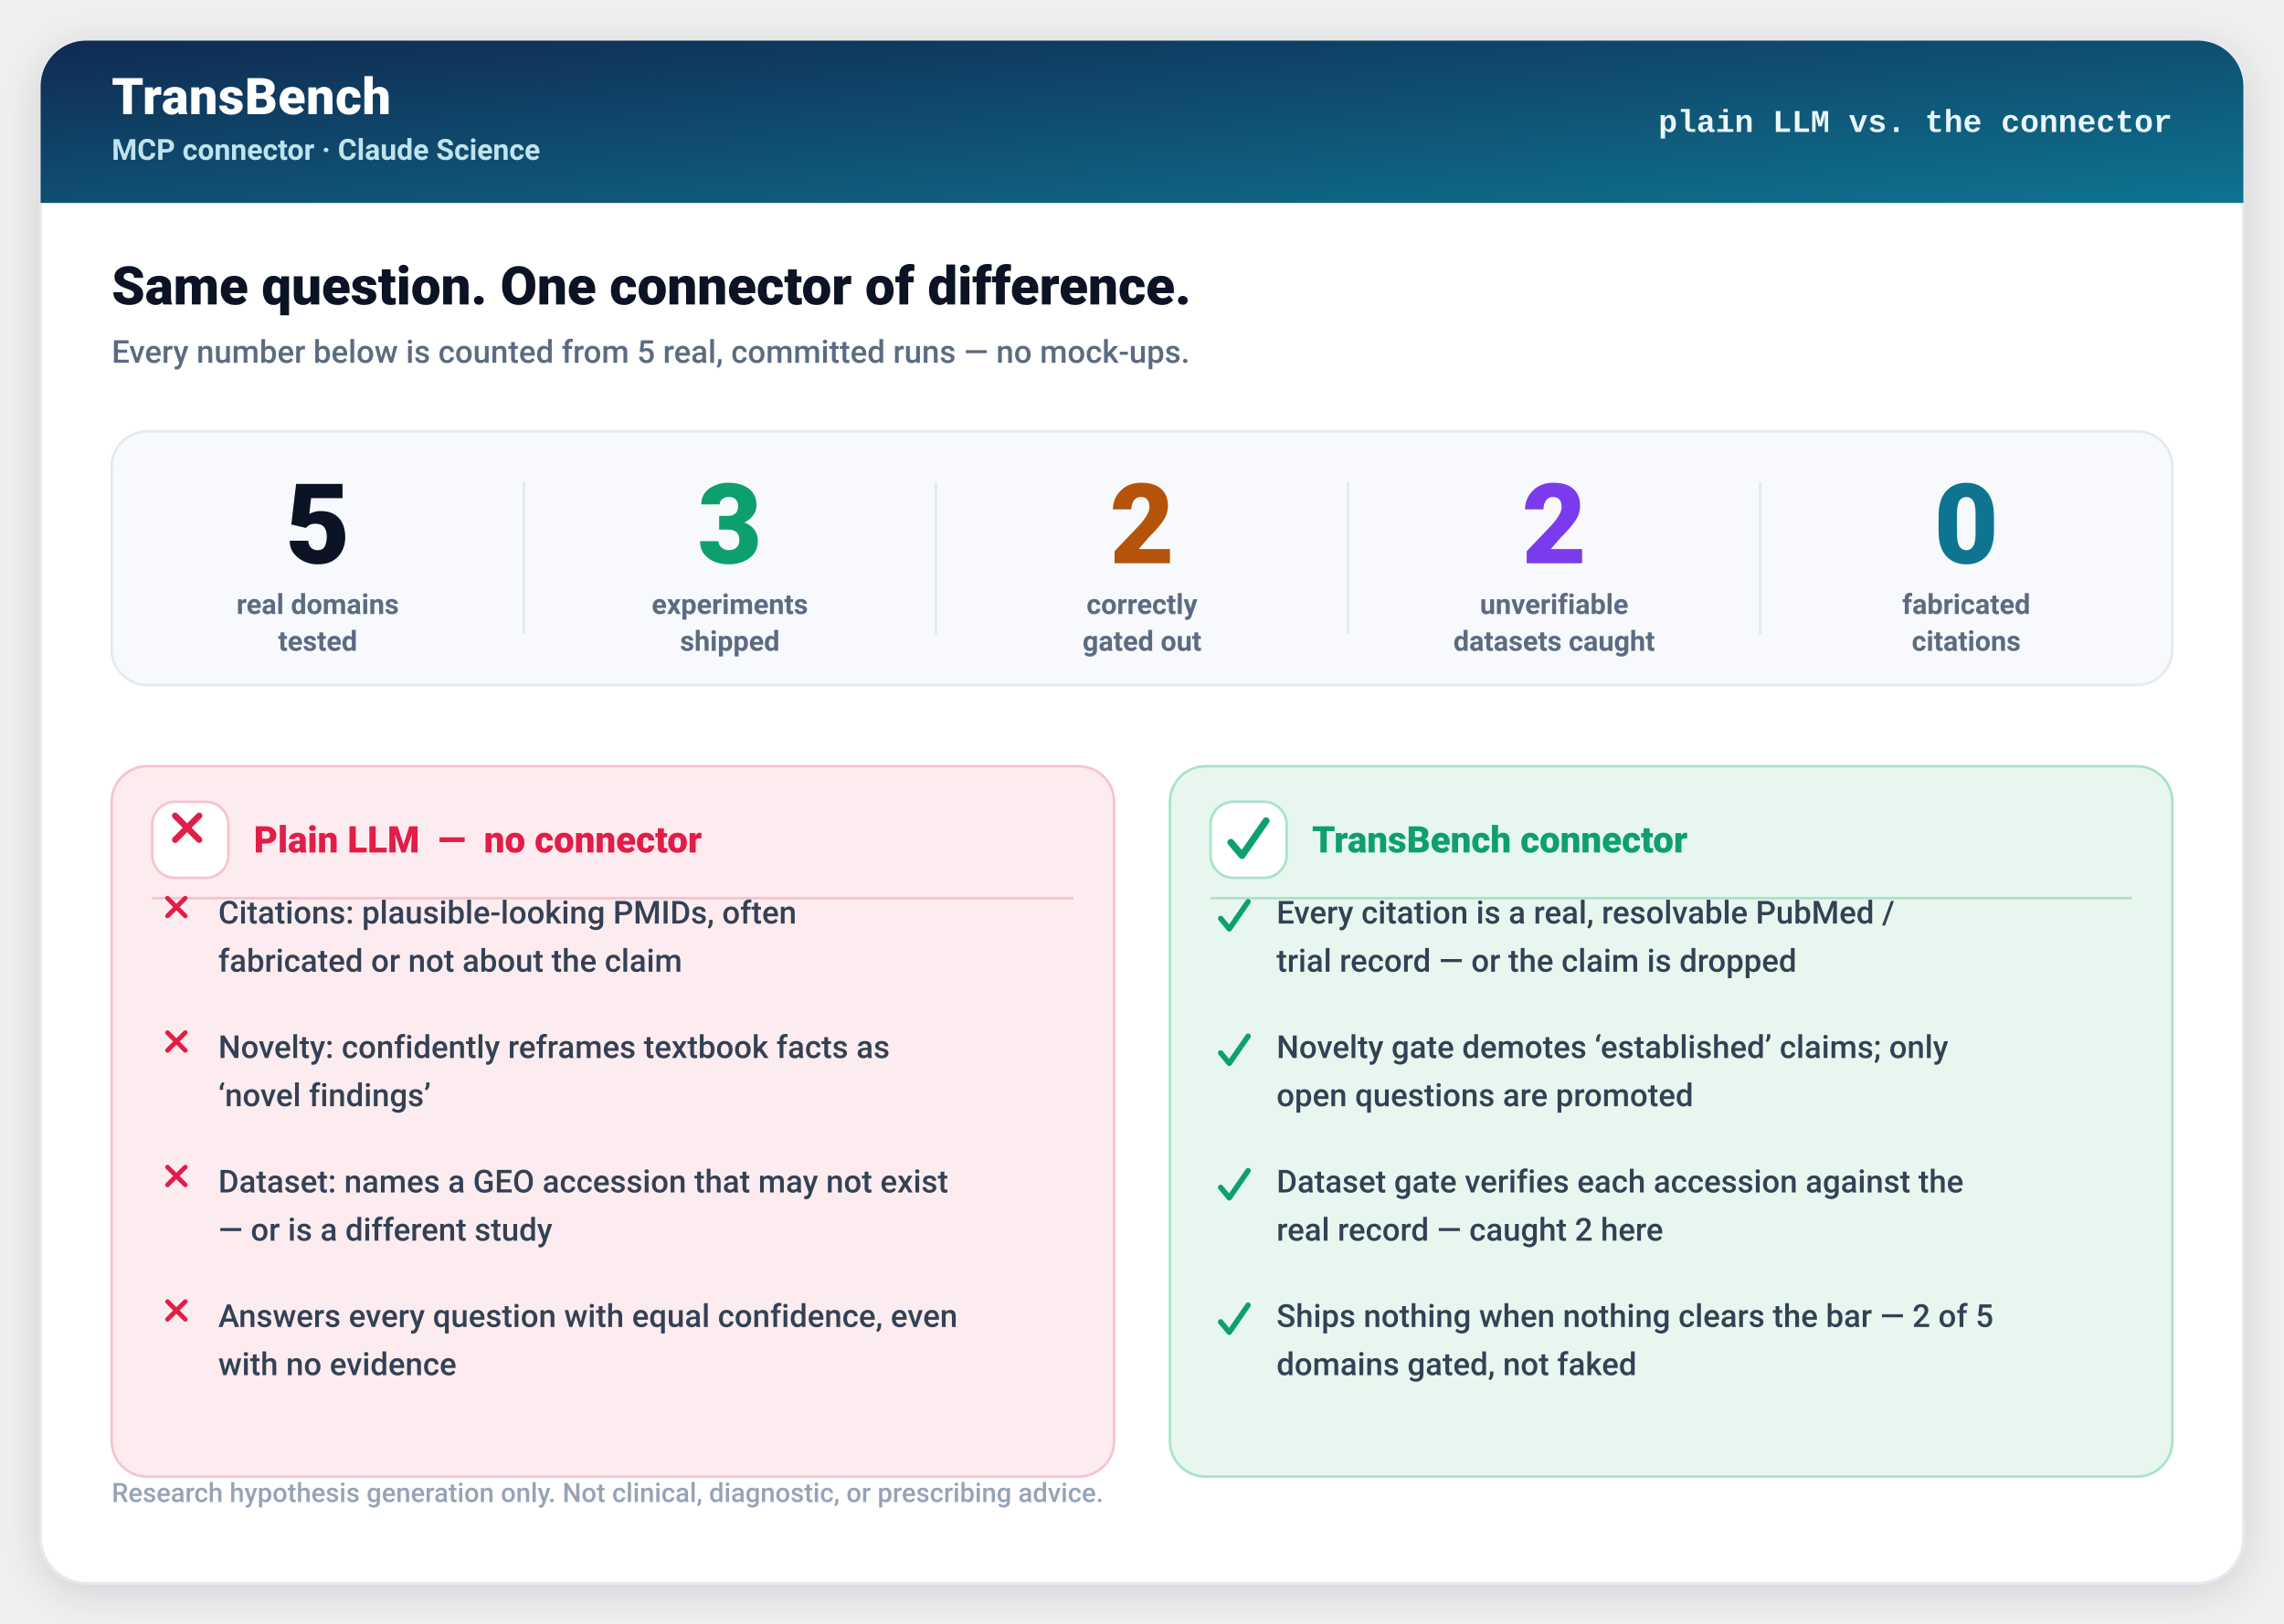
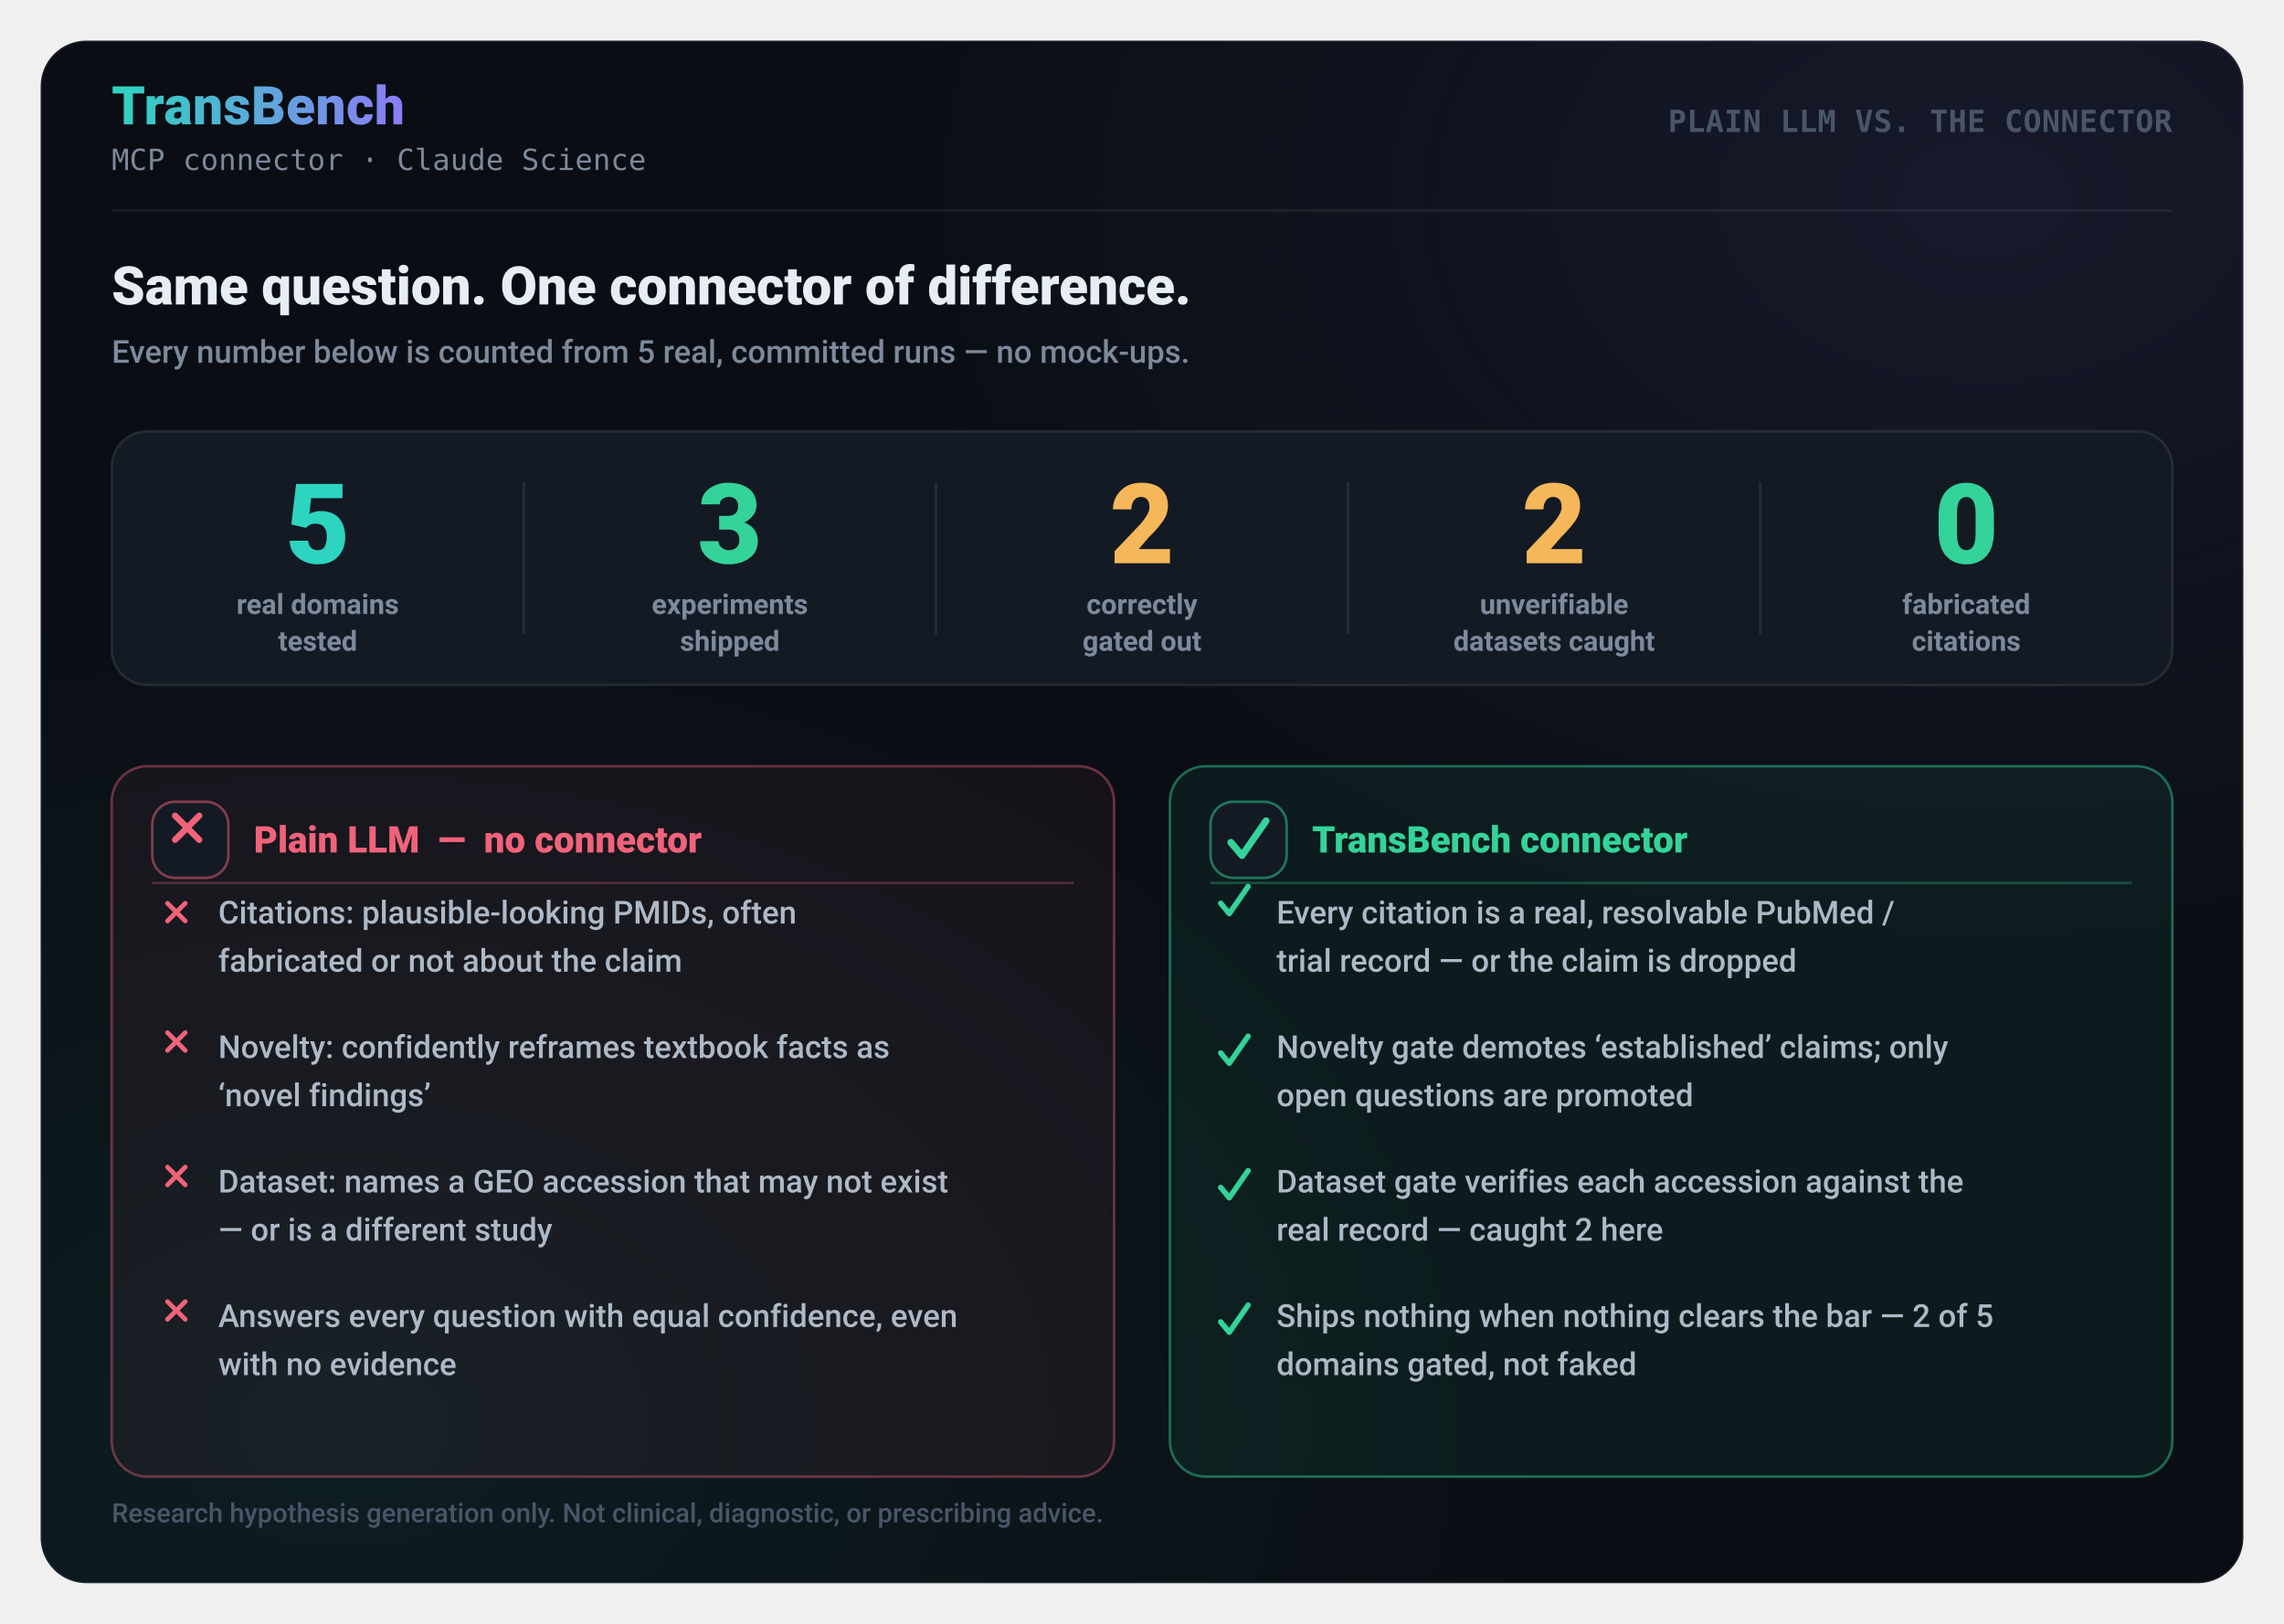
<svg xmlns="http://www.w3.org/2000/svg" width="900" height="640" viewBox="0 0 900 640" role="img" aria-label="Plain LLM vs the TransBench connector, quantified on 5 real captured runs: 5 domains, 3 experiments shipped, 2 gated out, 2 unverifiable datasets caught, 0 fabricated citations.">
  <defs>
-     <linearGradient id="brand" x1="0" y1="0" x2="1" y2="1">
-       <stop offset="0" stop-color="#102a52" />
-       <stop offset="1" stop-color="#0e7490" />
+     <linearGradient id="brand" x1="0" y1="0" x2="1" y2="0">
+       <stop offset="0" stop-color="#2DD4BF" />
+       <stop offset="1" stop-color="#8B7DF6" />
    </linearGradient>
-     <filter id="shadow" x="-8%" y="-8%" width="116%" height="116%">
-       <feDropShadow dx="0" dy="3" stdDeviation="8" flood-color="#0b1324" flood-opacity="0.14" />
-     </filter>
+     <radialGradient id="glowT" cx="0.14" cy="0.9" r="0.55">
+       <stop offset="0" stop-color="#2DD4BF" stop-opacity="0.08" />
+       <stop offset="1" stop-color="#2DD4BF" stop-opacity="0" />
+     </radialGradient>
+     <radialGradient id="glowV" cx="0.88" cy="0.1" r="0.5">
+       <stop offset="0" stop-color="#8B7DF6" stop-opacity="0.10" />
+       <stop offset="1" stop-color="#8B7DF6" stop-opacity="0" />
+     </radialGradient>
+     <clipPath id="card">
+       <rect x="16" y="16" width="868" height="608" rx="18" />
+     </clipPath>
  </defs>
-   <rect x="16" y="16" width="868" height="608.0" rx="18" fill="#ffffff" stroke="#e4e9f1" filter="url(#shadow)" />
-   <path d="M16.0 34.0 a18 18 0 0 1 18 -18 h832.0 a18 18 0 0 1 18 18 v46.0 h-868.0 z" fill="url(#brand)" />
-   <text x="44" y="45.0" fill="#ffffff" font-family="-apple-system,BlinkMacSystemFont,'Segoe UI',Roboto,Helvetica,Arial,sans-serif" font-size="20" font-weight="800" letter-spacing="0.2">TransBench</text>
-   <text x="44" y="63.0" fill="#bfe3ee" font-family="-apple-system,BlinkMacSystemFont,'Segoe UI',Roboto,Helvetica,Arial,sans-serif" font-size="11.5" font-weight="600">MCP connector · Claude Science</text>
-   <text x="856" y="52.0" fill="#eaf6fb" font-family="ui-monospace,'SF Mono',Menlo,Consolas,'Liberation Mono',monospace" font-size="12.5" font-weight="600" text-anchor="end">plain LLM  vs.  the connector</text>
-   <text x="44.0" y="120.0" fill="#0b1324" font-family="-apple-system,BlinkMacSystemFont,'Segoe UI',Roboto,Helvetica,Arial,sans-serif" font-size="21" font-weight="800" text-anchor="start" xml:space="preserve">Same question. One connector of difference.</text>
-   <text x="44.0" y="143.0" fill="#5b6b82" font-family="-apple-system,BlinkMacSystemFont,'Segoe UI',Roboto,Helvetica,Arial,sans-serif" font-size="12.5" font-weight="500" text-anchor="start" xml:space="preserve">Every number below is counted from 5 real, committed runs — no mock-ups.</text>
-   <rect x="44.0" y="170.0" width="812.0" height="100.0" rx="14" fill="#f7f9fc" stroke="#e4e9f1" stroke-width="1" />
-   <text x="125.2" y="222.0" fill="#0b1324" font-family="-apple-system,BlinkMacSystemFont,'Segoe UI',Roboto,Helvetica,Arial,sans-serif" font-size="44" font-weight="800" text-anchor="middle" xml:space="preserve">5</text>
-   <text x="125.2" y="242.0" fill="#5b6b82" font-family="-apple-system,BlinkMacSystemFont,'Segoe UI',Roboto,Helvetica,Arial,sans-serif" font-size="11" font-weight="600" text-anchor="middle" xml:space="preserve">real domains</text>
-   <text x="125.2" y="256.5" fill="#5b6b82" font-family="-apple-system,BlinkMacSystemFont,'Segoe UI',Roboto,Helvetica,Arial,sans-serif" font-size="11" font-weight="600" text-anchor="middle" xml:space="preserve">tested</text>
-   <line x1="206.4" y1="190.0" x2="206.4" y2="250.0" stroke="#e4e9f1" stroke-width="1" />
-   <text x="287.6" y="222.0" fill="#0e9f6e" font-family="-apple-system,BlinkMacSystemFont,'Segoe UI',Roboto,Helvetica,Arial,sans-serif" font-size="44" font-weight="800" text-anchor="middle" xml:space="preserve">3</text>
-   <text x="287.6" y="242.0" fill="#5b6b82" font-family="-apple-system,BlinkMacSystemFont,'Segoe UI',Roboto,Helvetica,Arial,sans-serif" font-size="11" font-weight="600" text-anchor="middle" xml:space="preserve">experiments</text>
-   <text x="287.6" y="256.5" fill="#5b6b82" font-family="-apple-system,BlinkMacSystemFont,'Segoe UI',Roboto,Helvetica,Arial,sans-serif" font-size="11" font-weight="600" text-anchor="middle" xml:space="preserve">shipped</text>
-   <line x1="368.8" y1="190.0" x2="368.8" y2="250.0" stroke="#e4e9f1" stroke-width="1" />
-   <text x="450.0" y="222.0" fill="#b45309" font-family="-apple-system,BlinkMacSystemFont,'Segoe UI',Roboto,Helvetica,Arial,sans-serif" font-size="44" font-weight="800" text-anchor="middle" xml:space="preserve">2</text>
-   <text x="450.0" y="242.0" fill="#5b6b82" font-family="-apple-system,BlinkMacSystemFont,'Segoe UI',Roboto,Helvetica,Arial,sans-serif" font-size="11" font-weight="600" text-anchor="middle" xml:space="preserve">correctly</text>
-   <text x="450.0" y="256.5" fill="#5b6b82" font-family="-apple-system,BlinkMacSystemFont,'Segoe UI',Roboto,Helvetica,Arial,sans-serif" font-size="11" font-weight="600" text-anchor="middle" xml:space="preserve">gated out</text>
-   <line x1="531.2" y1="190.0" x2="531.2" y2="250.0" stroke="#e4e9f1" stroke-width="1" />
-   <text x="612.4" y="222.0" fill="#7c3aed" font-family="-apple-system,BlinkMacSystemFont,'Segoe UI',Roboto,Helvetica,Arial,sans-serif" font-size="44" font-weight="800" text-anchor="middle" xml:space="preserve">2</text>
-   <text x="612.4" y="242.0" fill="#5b6b82" font-family="-apple-system,BlinkMacSystemFont,'Segoe UI',Roboto,Helvetica,Arial,sans-serif" font-size="11" font-weight="600" text-anchor="middle" xml:space="preserve">unverifiable</text>
-   <text x="612.4" y="256.5" fill="#5b6b82" font-family="-apple-system,BlinkMacSystemFont,'Segoe UI',Roboto,Helvetica,Arial,sans-serif" font-size="11" font-weight="600" text-anchor="middle" xml:space="preserve">datasets caught</text>
-   <line x1="693.6" y1="190.0" x2="693.6" y2="250.0" stroke="#e4e9f1" stroke-width="1" />
-   <text x="774.8" y="222.0" fill="#0e7490" font-family="-apple-system,BlinkMacSystemFont,'Segoe UI',Roboto,Helvetica,Arial,sans-serif" font-size="44" font-weight="800" text-anchor="middle" xml:space="preserve">0</text>
-   <text x="774.8" y="242.0" fill="#5b6b82" font-family="-apple-system,BlinkMacSystemFont,'Segoe UI',Roboto,Helvetica,Arial,sans-serif" font-size="11" font-weight="600" text-anchor="middle" xml:space="preserve">fabricated</text>
-   <text x="774.8" y="256.5" fill="#5b6b82" font-family="-apple-system,BlinkMacSystemFont,'Segoe UI',Roboto,Helvetica,Arial,sans-serif" font-size="11" font-weight="600" text-anchor="middle" xml:space="preserve">citations</text>
-   <rect x="44.0" y="302.0" width="395.0" height="280.0" rx="14" fill="#fdecef" stroke="#f6c3ce" stroke-width="1" />
-   <rect x="60.0" y="316.0" width="30.0" height="30.0" rx="9" fill="#ffffff" stroke="#f6c3ce" stroke-width="1" />
-   <path d="M69.0 321.5 l9.5 9.5 M78.5 321.5 l-9.5 9.5" fill="none" stroke="#e11d48" stroke-width="2.47" stroke-linecap="round" />
-   <text x="100.0" y="336.0" fill="#e11d48" font-family="-apple-system,BlinkMacSystemFont,'Segoe UI',Roboto,Helvetica,Arial,sans-serif" font-size="14.5" font-weight="800" text-anchor="start" xml:space="preserve">Plain LLM  —  no connector</text>
-   <line x1="60.0" y1="354.0" x2="423.0" y2="354.0" stroke="#f6c3ce" stroke-width="1" />
-   <path d="M66.0 354.0 l7.0 7.0 M73.0 354.0 l-7.0 7.0" fill="none" stroke="#e11d48" stroke-width="1.82" stroke-linecap="round" />
-   <text x="86.0" y="364.0" fill="#334155" font-family="-apple-system,BlinkMacSystemFont,'Segoe UI',Roboto,Helvetica,Arial,sans-serif" font-size="12.5" font-weight="500" text-anchor="start" xml:space="preserve">Citations: plausible-looking PMIDs, often</text>
-   <text x="86.0" y="383.0" fill="#334155" font-family="-apple-system,BlinkMacSystemFont,'Segoe UI',Roboto,Helvetica,Arial,sans-serif" font-size="12.5" font-weight="500" text-anchor="start" xml:space="preserve">fabricated or not about the claim</text>
-   <path d="M66.0 407.0 l7.0 7.0 M73.0 407.0 l-7.0 7.0" fill="none" stroke="#e11d48" stroke-width="1.82" stroke-linecap="round" />
-   <text x="86.0" y="417.0" fill="#334155" font-family="-apple-system,BlinkMacSystemFont,'Segoe UI',Roboto,Helvetica,Arial,sans-serif" font-size="12.5" font-weight="500" text-anchor="start" xml:space="preserve">Novelty: confidently reframes textbook facts as</text>
-   <text x="86.0" y="436.0" fill="#334155" font-family="-apple-system,BlinkMacSystemFont,'Segoe UI',Roboto,Helvetica,Arial,sans-serif" font-size="12.5" font-weight="500" text-anchor="start" xml:space="preserve">‘novel findings’</text>
-   <path d="M66.0 460.0 l7.0 7.0 M73.0 460.0 l-7.0 7.0" fill="none" stroke="#e11d48" stroke-width="1.82" stroke-linecap="round" />
-   <text x="86.0" y="470.0" fill="#334155" font-family="-apple-system,BlinkMacSystemFont,'Segoe UI',Roboto,Helvetica,Arial,sans-serif" font-size="12.5" font-weight="500" text-anchor="start" xml:space="preserve">Dataset: names a GEO accession that may not exist</text>
-   <text x="86.0" y="489.0" fill="#334155" font-family="-apple-system,BlinkMacSystemFont,'Segoe UI',Roboto,Helvetica,Arial,sans-serif" font-size="12.5" font-weight="500" text-anchor="start" xml:space="preserve">— or is a different study</text>
-   <path d="M66.0 513.0 l7.0 7.0 M73.0 513.0 l-7.0 7.0" fill="none" stroke="#e11d48" stroke-width="1.82" stroke-linecap="round" />
-   <text x="86.0" y="523.0" fill="#334155" font-family="-apple-system,BlinkMacSystemFont,'Segoe UI',Roboto,Helvetica,Arial,sans-serif" font-size="12.5" font-weight="500" text-anchor="start" xml:space="preserve">Answers every question with equal confidence, even</text>
-   <text x="86.0" y="542.0" fill="#334155" font-family="-apple-system,BlinkMacSystemFont,'Segoe UI',Roboto,Helvetica,Arial,sans-serif" font-size="12.5" font-weight="500" text-anchor="start" xml:space="preserve">with no evidence</text>
-   <rect x="461.0" y="302.0" width="395.0" height="280.0" rx="14" fill="#e7f7ef" stroke="#a9e2c9" stroke-width="1" />
-   <rect x="477.0" y="316.0" width="30.0" height="30.0" rx="9" fill="#ffffff" stroke="#a9e2c9" stroke-width="1" />
-   <path d="M485.0 332.0 l4.4 5.2 l9.5 -13.7" fill="none" stroke="#0e9f6e" stroke-width="2.73" stroke-linecap="round" stroke-linejoin="round" />
-   <text x="517.0" y="336.0" fill="#0e9f6e" font-family="-apple-system,BlinkMacSystemFont,'Segoe UI',Roboto,Helvetica,Arial,sans-serif" font-size="14.5" font-weight="800" text-anchor="start" xml:space="preserve">TransBench connector</text>
-   <line x1="477.0" y1="354.0" x2="840.0" y2="354.0" stroke="#a9e2c9" stroke-width="1" />
-   <path d="M481.0 362.0 l3.4 4.1 l7.4 -10.7" fill="none" stroke="#0e9f6e" stroke-width="2.13" stroke-linecap="round" stroke-linejoin="round" />
-   <text x="503.0" y="364.0" fill="#334155" font-family="-apple-system,BlinkMacSystemFont,'Segoe UI',Roboto,Helvetica,Arial,sans-serif" font-size="12.5" font-weight="500" text-anchor="start" xml:space="preserve">Every citation is a real, resolvable PubMed /</text>
-   <text x="503.0" y="383.0" fill="#334155" font-family="-apple-system,BlinkMacSystemFont,'Segoe UI',Roboto,Helvetica,Arial,sans-serif" font-size="12.5" font-weight="500" text-anchor="start" xml:space="preserve">trial record — or the claim is dropped</text>
-   <path d="M481.0 415.0 l3.4 4.1 l7.4 -10.7" fill="none" stroke="#0e9f6e" stroke-width="2.13" stroke-linecap="round" stroke-linejoin="round" />
-   <text x="503.0" y="417.0" fill="#334155" font-family="-apple-system,BlinkMacSystemFont,'Segoe UI',Roboto,Helvetica,Arial,sans-serif" font-size="12.5" font-weight="500" text-anchor="start" xml:space="preserve">Novelty gate demotes ‘established’ claims; only</text>
-   <text x="503.0" y="436.0" fill="#334155" font-family="-apple-system,BlinkMacSystemFont,'Segoe UI',Roboto,Helvetica,Arial,sans-serif" font-size="12.5" font-weight="500" text-anchor="start" xml:space="preserve">open questions are promoted</text>
-   <path d="M481.0 468.0 l3.4 4.1 l7.4 -10.7" fill="none" stroke="#0e9f6e" stroke-width="2.13" stroke-linecap="round" stroke-linejoin="round" />
-   <text x="503.0" y="470.0" fill="#334155" font-family="-apple-system,BlinkMacSystemFont,'Segoe UI',Roboto,Helvetica,Arial,sans-serif" font-size="12.5" font-weight="500" text-anchor="start" xml:space="preserve">Dataset gate verifies each accession against the</text>
-   <text x="503.0" y="489.0" fill="#334155" font-family="-apple-system,BlinkMacSystemFont,'Segoe UI',Roboto,Helvetica,Arial,sans-serif" font-size="12.5" font-weight="500" text-anchor="start" xml:space="preserve">real record — caught 2 here</text>
-   <path d="M481.0 521.0 l3.4 4.1 l7.4 -10.7" fill="none" stroke="#0e9f6e" stroke-width="2.13" stroke-linecap="round" stroke-linejoin="round" />
-   <text x="503.0" y="523.0" fill="#334155" font-family="-apple-system,BlinkMacSystemFont,'Segoe UI',Roboto,Helvetica,Arial,sans-serif" font-size="12.5" font-weight="500" text-anchor="start" xml:space="preserve">Ships nothing when nothing clears the bar — 2 of 5</text>
-   <text x="503.0" y="542.0" fill="#334155" font-family="-apple-system,BlinkMacSystemFont,'Segoe UI',Roboto,Helvetica,Arial,sans-serif" font-size="12.5" font-weight="500" text-anchor="start" xml:space="preserve">domains gated, not faked</text>
-   <text x="44.0" y="592.0" fill="#94a3b8" font-family="-apple-system,BlinkMacSystemFont,'Segoe UI',Roboto,Helvetica,Arial,sans-serif" font-size="10.5" font-weight="500" text-anchor="start" xml:space="preserve">Research hypothesis generation only. Not clinical, diagnostic, or prescribing advice.</text>
+   <rect x="16" y="16" width="868" height="608" rx="18" fill="#0A0E14" stroke="#ffffff" stroke-opacity="0.09" />
+   <g clip-path="url(#card)">
+     <rect x="16" y="16" width="868" height="608" fill="url(#glowT)" />
+     <rect x="16" y="16" width="868" height="608" fill="url(#glowV)" />
+   </g>
+   <text x="44" y="49.0" fill="url(#brand)" font-family="-apple-system,BlinkMacSystemFont,'Segoe UI',Roboto,Helvetica,Arial,sans-serif" font-size="21" font-weight="800" letter-spacing="0.2">TransBench</text>
+   <text x="44" y="67.0" fill="#7D8A9C" font-family="ui-monospace,'JetBrains Mono','SF Mono',Menlo,Consolas,monospace" font-size="11.5" font-weight="500" letter-spacing="0.1">MCP connector · Claude Science</text>
+   <text x="856" y="52.0" fill="#4A5568" font-family="ui-monospace,'JetBrains Mono','SF Mono',Menlo,Consolas,monospace" font-size="12" font-weight="600" letter-spacing="0.14" text-anchor="end">PLAIN LLM  VS.  THE CONNECTOR</text>
+   <line x1="44" y1="83" x2="856" y2="83" stroke="#ffffff" stroke-opacity="0.07" />
+   <text x="44.0" y="120.0" fill="#E6EDF3" font-family="-apple-system,BlinkMacSystemFont,'Segoe UI',Roboto,Helvetica,Arial,sans-serif" font-size="21" font-weight="800" text-anchor="start" xml:space="preserve">Same question. One connector of difference.</text>
+   <text x="44.0" y="143.0" fill="#7D8A9C" font-family="-apple-system,BlinkMacSystemFont,'Segoe UI',Roboto,Helvetica,Arial,sans-serif" font-size="12.5" font-weight="500" text-anchor="start" xml:space="preserve">Every number below is counted from 5 real, committed runs — no mock-ups.</text>
+   <rect x="44.0" y="170.0" width="812.0" height="100.0" rx="14" fill="#131A24" stroke="#ffffff" stroke-opacity="0.09" stroke-width="1" />
+   <text x="125.2" y="222.0" fill="#2DD4BF" font-family="-apple-system,BlinkMacSystemFont,'Segoe UI',Roboto,Helvetica,Arial,sans-serif" font-size="44" font-weight="800" text-anchor="middle" xml:space="preserve">5</text>
+   <text x="125.2" y="242.0" fill="#7D8A9C" font-family="-apple-system,BlinkMacSystemFont,'Segoe UI',Roboto,Helvetica,Arial,sans-serif" font-size="11" font-weight="600" text-anchor="middle" xml:space="preserve">real domains</text>
+   <text x="125.2" y="256.5" fill="#7D8A9C" font-family="-apple-system,BlinkMacSystemFont,'Segoe UI',Roboto,Helvetica,Arial,sans-serif" font-size="11" font-weight="600" text-anchor="middle" xml:space="preserve">tested</text>
+   <line x1="206.4" y1="190.0" x2="206.4" y2="250.0" stroke="#ffffff" stroke-opacity="0.08" stroke-width="1" />
+   <text x="287.6" y="222.0" fill="#34D399" font-family="-apple-system,BlinkMacSystemFont,'Segoe UI',Roboto,Helvetica,Arial,sans-serif" font-size="44" font-weight="800" text-anchor="middle" xml:space="preserve">3</text>
+   <text x="287.6" y="242.0" fill="#7D8A9C" font-family="-apple-system,BlinkMacSystemFont,'Segoe UI',Roboto,Helvetica,Arial,sans-serif" font-size="11" font-weight="600" text-anchor="middle" xml:space="preserve">experiments</text>
+   <text x="287.6" y="256.5" fill="#7D8A9C" font-family="-apple-system,BlinkMacSystemFont,'Segoe UI',Roboto,Helvetica,Arial,sans-serif" font-size="11" font-weight="600" text-anchor="middle" xml:space="preserve">shipped</text>
+   <line x1="368.8" y1="190.0" x2="368.8" y2="250.0" stroke="#ffffff" stroke-opacity="0.08" stroke-width="1" />
+   <text x="450.0" y="222.0" fill="#F5B759" font-family="-apple-system,BlinkMacSystemFont,'Segoe UI',Roboto,Helvetica,Arial,sans-serif" font-size="44" font-weight="800" text-anchor="middle" xml:space="preserve">2</text>
+   <text x="450.0" y="242.0" fill="#7D8A9C" font-family="-apple-system,BlinkMacSystemFont,'Segoe UI',Roboto,Helvetica,Arial,sans-serif" font-size="11" font-weight="600" text-anchor="middle" xml:space="preserve">correctly</text>
+   <text x="450.0" y="256.5" fill="#7D8A9C" font-family="-apple-system,BlinkMacSystemFont,'Segoe UI',Roboto,Helvetica,Arial,sans-serif" font-size="11" font-weight="600" text-anchor="middle" xml:space="preserve">gated out</text>
+   <line x1="531.2" y1="190.0" x2="531.2" y2="250.0" stroke="#ffffff" stroke-opacity="0.08" stroke-width="1" />
+   <text x="612.4" y="222.0" fill="#F5B759" font-family="-apple-system,BlinkMacSystemFont,'Segoe UI',Roboto,Helvetica,Arial,sans-serif" font-size="44" font-weight="800" text-anchor="middle" xml:space="preserve">2</text>
+   <text x="612.4" y="242.0" fill="#7D8A9C" font-family="-apple-system,BlinkMacSystemFont,'Segoe UI',Roboto,Helvetica,Arial,sans-serif" font-size="11" font-weight="600" text-anchor="middle" xml:space="preserve">unverifiable</text>
+   <text x="612.4" y="256.5" fill="#7D8A9C" font-family="-apple-system,BlinkMacSystemFont,'Segoe UI',Roboto,Helvetica,Arial,sans-serif" font-size="11" font-weight="600" text-anchor="middle" xml:space="preserve">datasets caught</text>
+   <line x1="693.6" y1="190.0" x2="693.6" y2="250.0" stroke="#ffffff" stroke-opacity="0.08" stroke-width="1" />
+   <text x="774.8" y="222.0" fill="#34D399" font-family="-apple-system,BlinkMacSystemFont,'Segoe UI',Roboto,Helvetica,Arial,sans-serif" font-size="44" font-weight="800" text-anchor="middle" xml:space="preserve">0</text>
+   <text x="774.8" y="242.0" fill="#7D8A9C" font-family="-apple-system,BlinkMacSystemFont,'Segoe UI',Roboto,Helvetica,Arial,sans-serif" font-size="11" font-weight="600" text-anchor="middle" xml:space="preserve">fabricated</text>
+   <text x="774.8" y="256.5" fill="#7D8A9C" font-family="-apple-system,BlinkMacSystemFont,'Segoe UI',Roboto,Helvetica,Arial,sans-serif" font-size="11" font-weight="600" text-anchor="middle" xml:space="preserve">citations</text>
+   <rect x="44.0" y="302.0" width="395.0" height="280.0" rx="14" fill="#F0637A" fill-opacity="0.06" stroke="#F0637A" stroke-opacity="0.4" stroke-width="1" />
+   <rect x="60.0" y="316.0" width="30.0" height="30.0" rx="9" fill="#131A24" stroke="#F0637A" stroke-opacity="0.5" stroke-width="1" />
+   <path d="M69.0 321.5 l9.5 9.5 M78.5 321.5 l-9.5 9.5" fill="none" stroke="#F0637A" stroke-width="2.47" stroke-linecap="round" />
+   <text x="100.0" y="336.0" fill="#F0637A" font-family="-apple-system,BlinkMacSystemFont,'Segoe UI',Roboto,Helvetica,Arial,sans-serif" font-size="14.5" font-weight="800" text-anchor="start" xml:space="preserve">Plain LLM  —  no connector</text>
+   <line x1="60.0" y1="348.0" x2="423.0" y2="348.0" stroke="#F0637A" stroke-opacity="0.28" stroke-width="1" />
+   <path d="M66.0 356.0 l7.0 7.0 M73.0 356.0 l-7.0 7.0" fill="none" stroke="#F0637A" stroke-width="1.82" stroke-linecap="round" />
+   <text x="86.0" y="364.0" fill="#AEB9C7" font-family="-apple-system,BlinkMacSystemFont,'Segoe UI',Roboto,Helvetica,Arial,sans-serif" font-size="12.5" font-weight="500" text-anchor="start" xml:space="preserve">Citations: plausible-looking PMIDs, often</text>
+   <text x="86.0" y="383.0" fill="#AEB9C7" font-family="-apple-system,BlinkMacSystemFont,'Segoe UI',Roboto,Helvetica,Arial,sans-serif" font-size="12.5" font-weight="500" text-anchor="start" xml:space="preserve">fabricated or not about the claim</text>
+   <path d="M66.0 407.0 l7.0 7.0 M73.0 407.0 l-7.0 7.0" fill="none" stroke="#F0637A" stroke-width="1.82" stroke-linecap="round" />
+   <text x="86.0" y="417.0" fill="#AEB9C7" font-family="-apple-system,BlinkMacSystemFont,'Segoe UI',Roboto,Helvetica,Arial,sans-serif" font-size="12.5" font-weight="500" text-anchor="start" xml:space="preserve">Novelty: confidently reframes textbook facts as</text>
+   <text x="86.0" y="436.0" fill="#AEB9C7" font-family="-apple-system,BlinkMacSystemFont,'Segoe UI',Roboto,Helvetica,Arial,sans-serif" font-size="12.5" font-weight="500" text-anchor="start" xml:space="preserve">‘novel findings’</text>
+   <path d="M66.0 460.0 l7.0 7.0 M73.0 460.0 l-7.0 7.0" fill="none" stroke="#F0637A" stroke-width="1.82" stroke-linecap="round" />
+   <text x="86.0" y="470.0" fill="#AEB9C7" font-family="-apple-system,BlinkMacSystemFont,'Segoe UI',Roboto,Helvetica,Arial,sans-serif" font-size="12.5" font-weight="500" text-anchor="start" xml:space="preserve">Dataset: names a GEO accession that may not exist</text>
+   <text x="86.0" y="489.0" fill="#AEB9C7" font-family="-apple-system,BlinkMacSystemFont,'Segoe UI',Roboto,Helvetica,Arial,sans-serif" font-size="12.5" font-weight="500" text-anchor="start" xml:space="preserve">— or is a different study</text>
+   <path d="M66.0 513.0 l7.0 7.0 M73.0 513.0 l-7.0 7.0" fill="none" stroke="#F0637A" stroke-width="1.82" stroke-linecap="round" />
+   <text x="86.0" y="523.0" fill="#AEB9C7" font-family="-apple-system,BlinkMacSystemFont,'Segoe UI',Roboto,Helvetica,Arial,sans-serif" font-size="12.5" font-weight="500" text-anchor="start" xml:space="preserve">Answers every question with equal confidence, even</text>
+   <text x="86.0" y="542.0" fill="#AEB9C7" font-family="-apple-system,BlinkMacSystemFont,'Segoe UI',Roboto,Helvetica,Arial,sans-serif" font-size="12.5" font-weight="500" text-anchor="start" xml:space="preserve">with no evidence</text>
+   <rect x="461.0" y="302.0" width="395.0" height="280.0" rx="14" fill="#34D399" fill-opacity="0.07" stroke="#34D399" stroke-opacity="0.45" stroke-width="1" />
+   <rect x="477.0" y="316.0" width="30.0" height="30.0" rx="9" fill="#131A24" stroke="#34D399" stroke-opacity="0.5" stroke-width="1" />
+   <path d="M485.0 332.0 l4.4 5.2 l9.5 -13.7" fill="none" stroke="#34D399" stroke-width="2.73" stroke-linecap="round" stroke-linejoin="round" />
+   <text x="517.0" y="336.0" fill="#34D399" font-family="-apple-system,BlinkMacSystemFont,'Segoe UI',Roboto,Helvetica,Arial,sans-serif" font-size="14.5" font-weight="800" text-anchor="start" xml:space="preserve">TransBench connector</text>
+   <line x1="477.0" y1="348.0" x2="840.0" y2="348.0" stroke="#34D399" stroke-opacity="0.28" stroke-width="1" />
+   <path d="M481.0 356.0 l3.4 4.1 l7.4 -10.7" fill="none" stroke="#34D399" stroke-width="2.13" stroke-linecap="round" stroke-linejoin="round" />
+   <text x="503.0" y="364.0" fill="#AEB9C7" font-family="-apple-system,BlinkMacSystemFont,'Segoe UI',Roboto,Helvetica,Arial,sans-serif" font-size="12.5" font-weight="500" text-anchor="start" xml:space="preserve">Every citation is a real, resolvable PubMed /</text>
+   <text x="503.0" y="383.0" fill="#AEB9C7" font-family="-apple-system,BlinkMacSystemFont,'Segoe UI',Roboto,Helvetica,Arial,sans-serif" font-size="12.5" font-weight="500" text-anchor="start" xml:space="preserve">trial record — or the claim is dropped</text>
+   <path d="M481.0 415.0 l3.4 4.1 l7.4 -10.7" fill="none" stroke="#34D399" stroke-width="2.13" stroke-linecap="round" stroke-linejoin="round" />
+   <text x="503.0" y="417.0" fill="#AEB9C7" font-family="-apple-system,BlinkMacSystemFont,'Segoe UI',Roboto,Helvetica,Arial,sans-serif" font-size="12.5" font-weight="500" text-anchor="start" xml:space="preserve">Novelty gate demotes ‘established’ claims; only</text>
+   <text x="503.0" y="436.0" fill="#AEB9C7" font-family="-apple-system,BlinkMacSystemFont,'Segoe UI',Roboto,Helvetica,Arial,sans-serif" font-size="12.5" font-weight="500" text-anchor="start" xml:space="preserve">open questions are promoted</text>
+   <path d="M481.0 468.0 l3.4 4.1 l7.4 -10.7" fill="none" stroke="#34D399" stroke-width="2.13" stroke-linecap="round" stroke-linejoin="round" />
+   <text x="503.0" y="470.0" fill="#AEB9C7" font-family="-apple-system,BlinkMacSystemFont,'Segoe UI',Roboto,Helvetica,Arial,sans-serif" font-size="12.5" font-weight="500" text-anchor="start" xml:space="preserve">Dataset gate verifies each accession against the</text>
+   <text x="503.0" y="489.0" fill="#AEB9C7" font-family="-apple-system,BlinkMacSystemFont,'Segoe UI',Roboto,Helvetica,Arial,sans-serif" font-size="12.5" font-weight="500" text-anchor="start" xml:space="preserve">real record — caught 2 here</text>
+   <path d="M481.0 521.0 l3.4 4.1 l7.4 -10.7" fill="none" stroke="#34D399" stroke-width="2.13" stroke-linecap="round" stroke-linejoin="round" />
+   <text x="503.0" y="523.0" fill="#AEB9C7" font-family="-apple-system,BlinkMacSystemFont,'Segoe UI',Roboto,Helvetica,Arial,sans-serif" font-size="12.5" font-weight="500" text-anchor="start" xml:space="preserve">Ships nothing when nothing clears the bar — 2 of 5</text>
+   <text x="503.0" y="542.0" fill="#AEB9C7" font-family="-apple-system,BlinkMacSystemFont,'Segoe UI',Roboto,Helvetica,Arial,sans-serif" font-size="12.5" font-weight="500" text-anchor="start" xml:space="preserve">domains gated, not faked</text>
+   <text x="44.0" y="600.0" fill="#4A5568" font-family="-apple-system,BlinkMacSystemFont,'Segoe UI',Roboto,Helvetica,Arial,sans-serif" font-size="10.5" font-weight="500" text-anchor="start" xml:space="preserve">Research hypothesis generation only. Not clinical, diagnostic, or prescribing advice.</text>
</svg>
